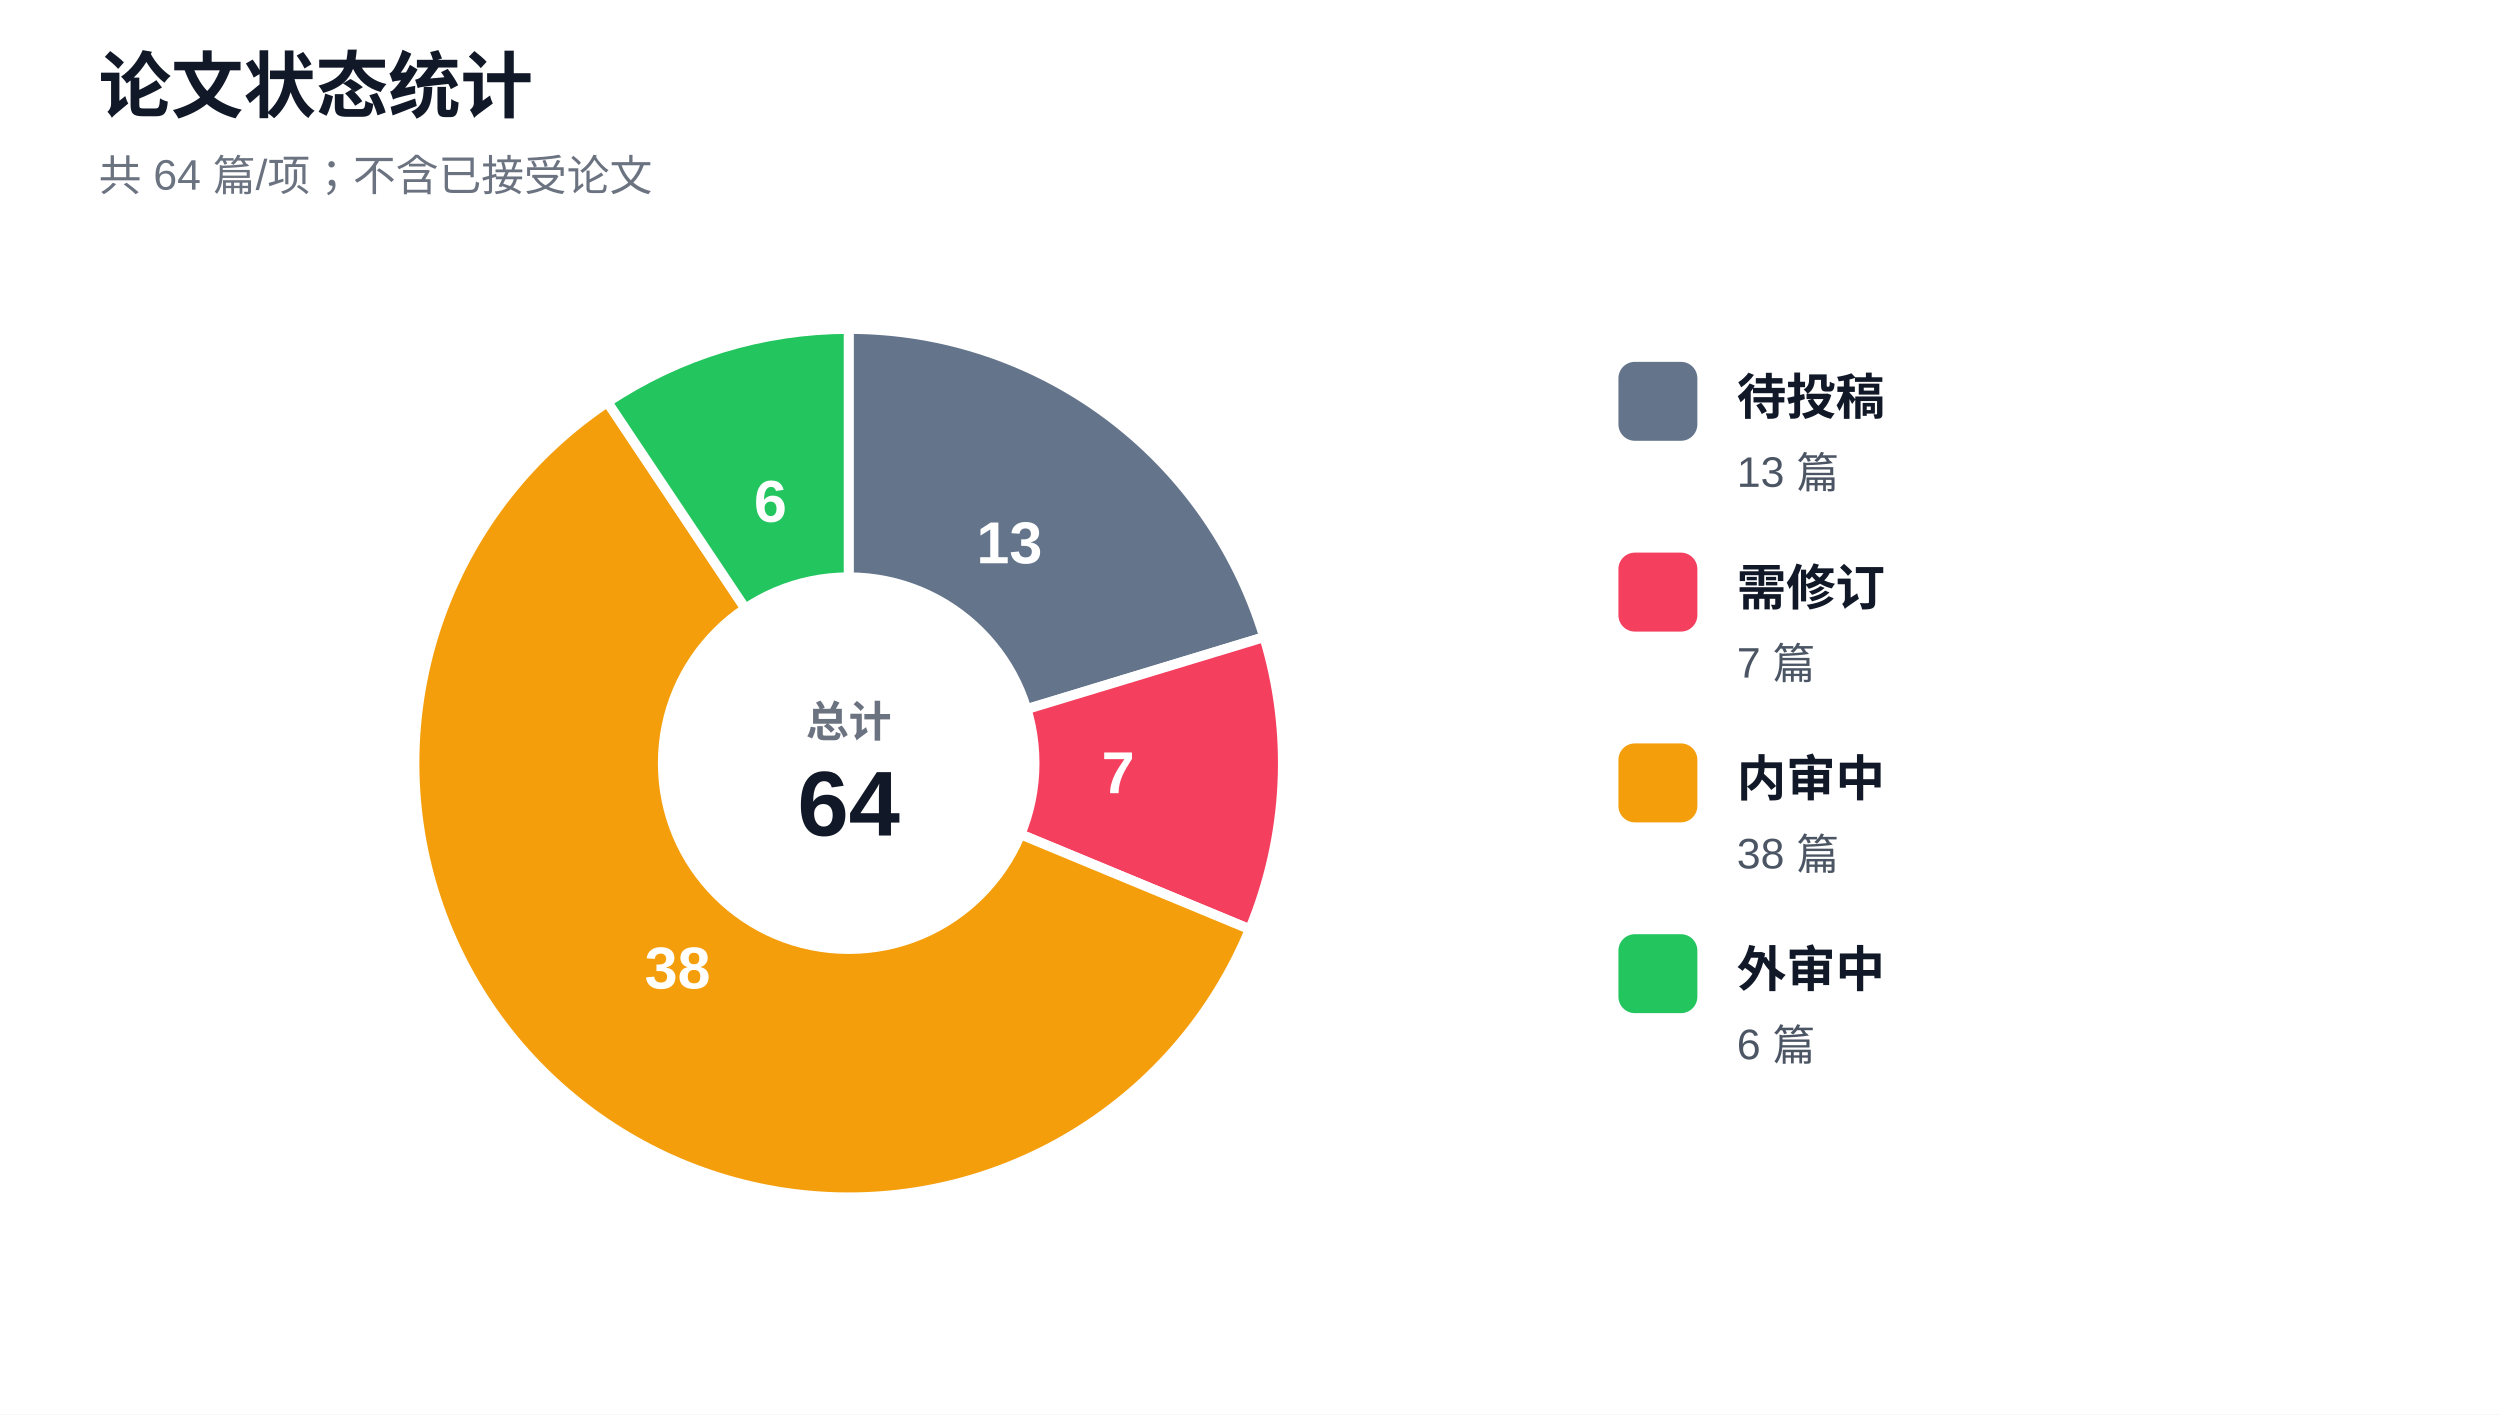
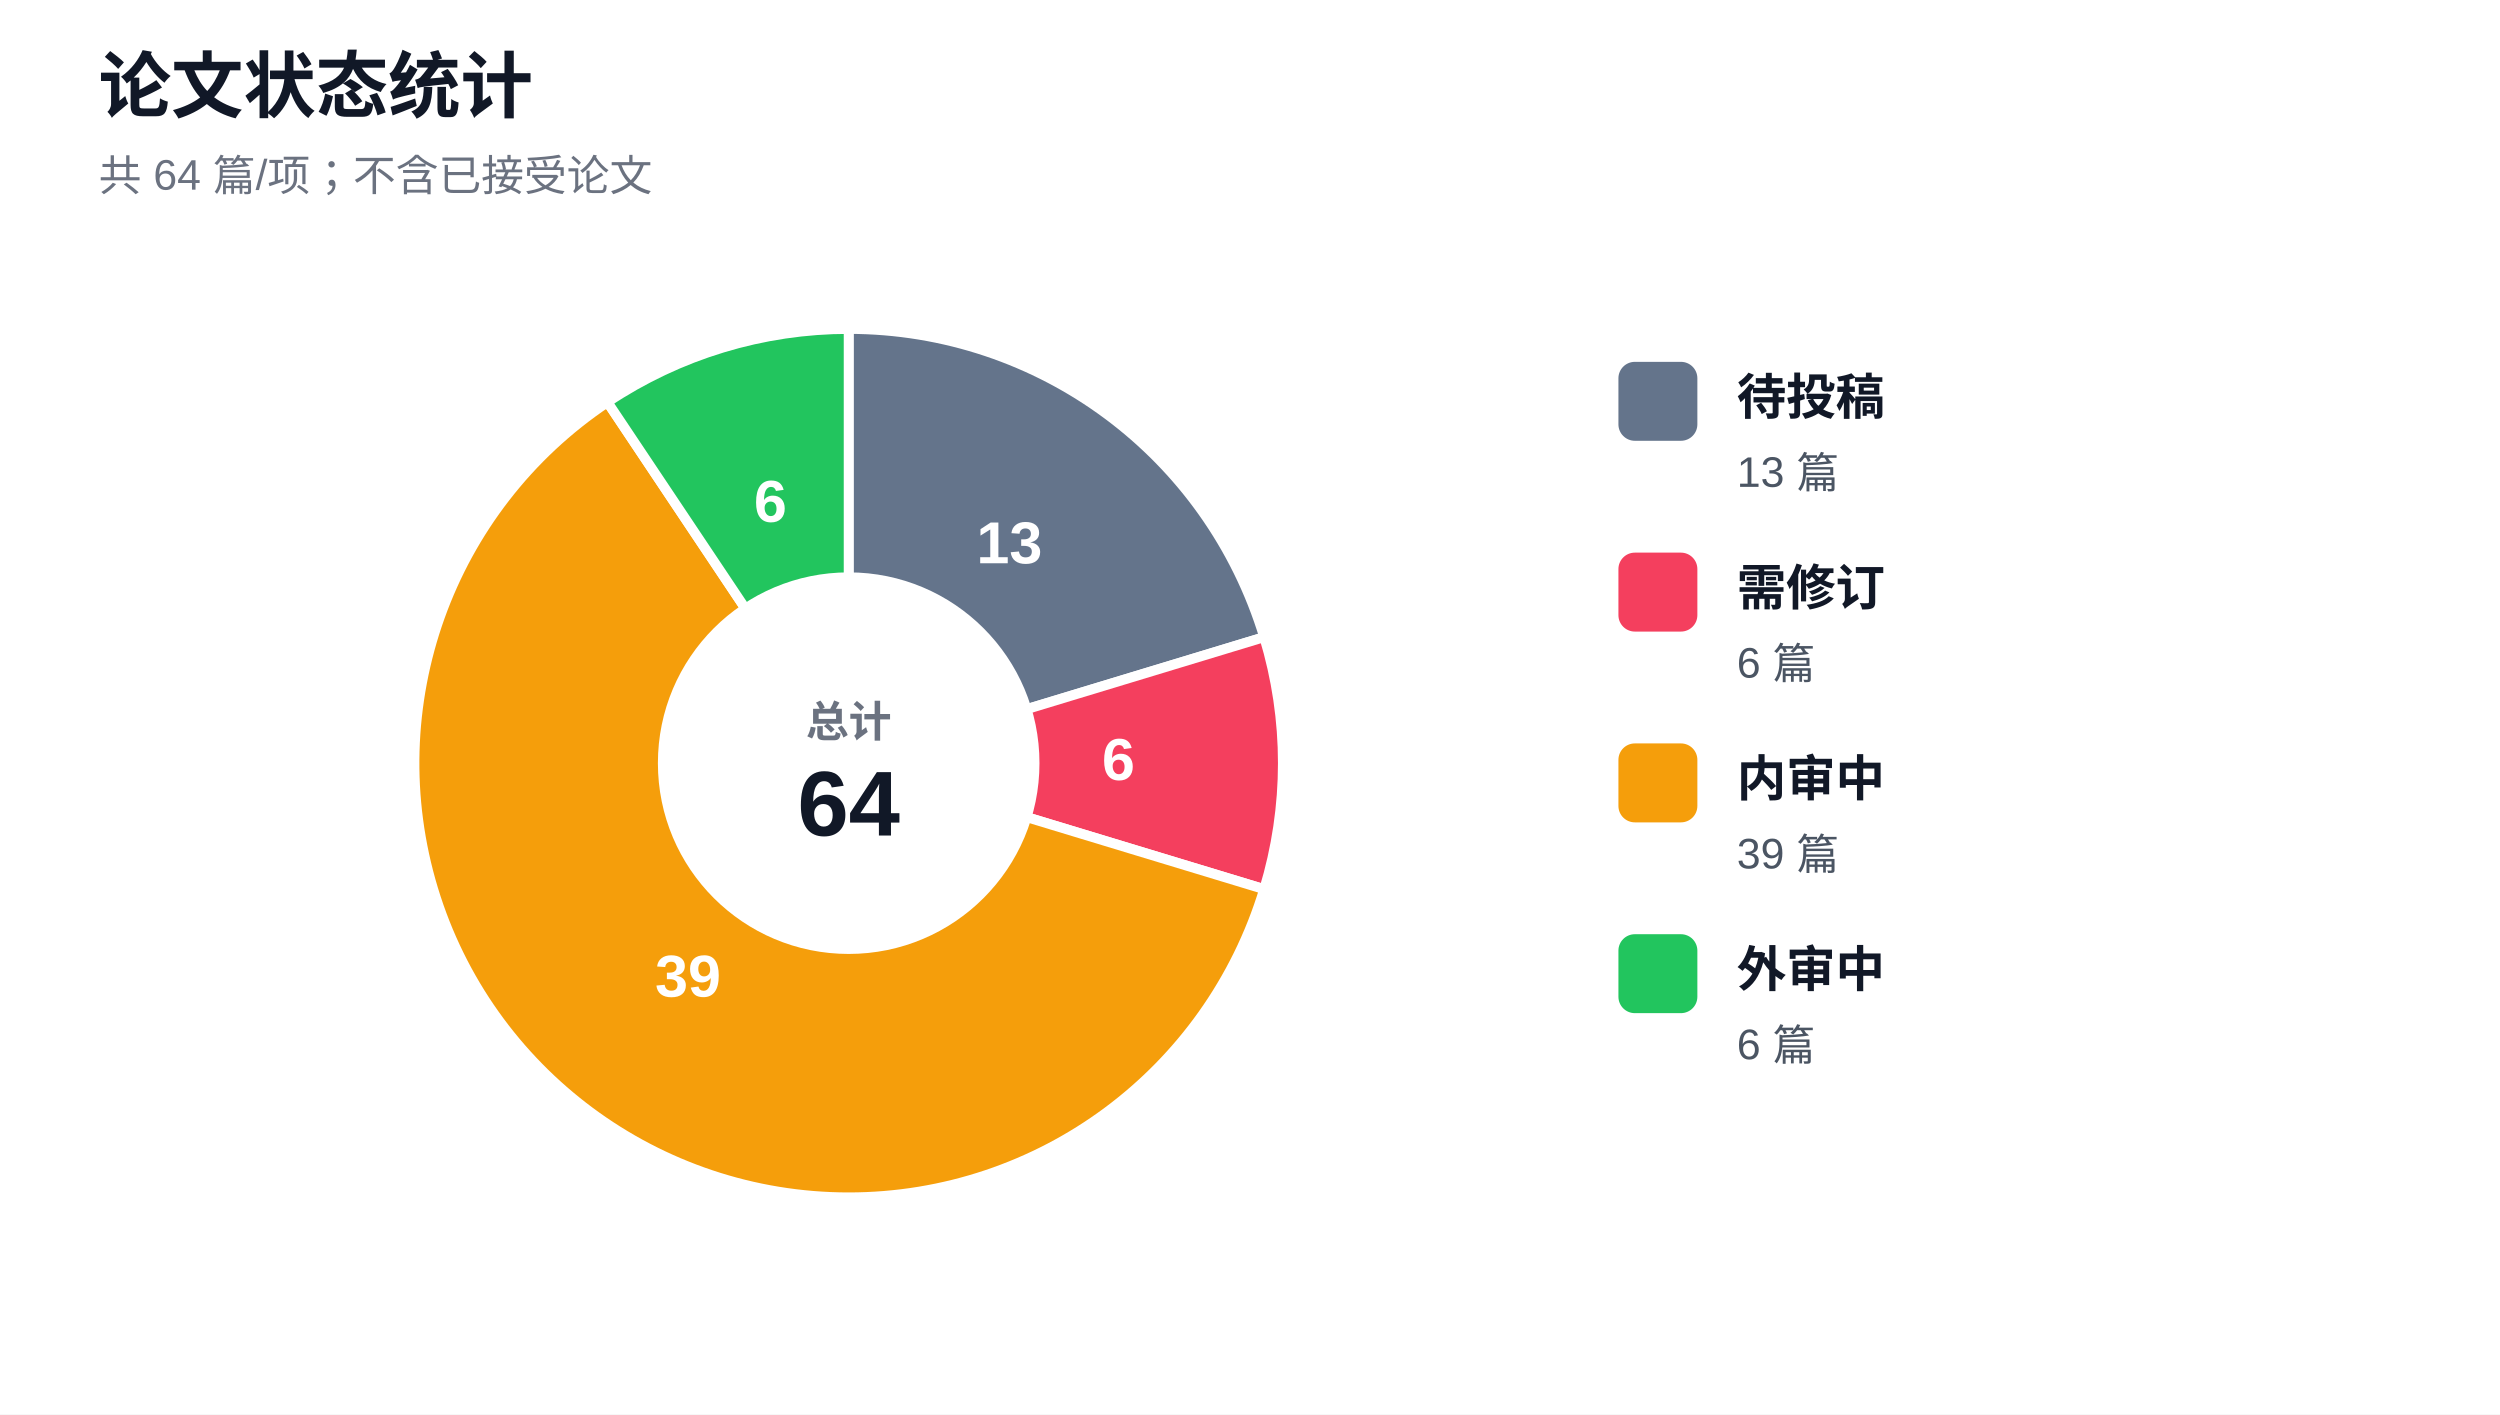
<svg xmlns="http://www.w3.org/2000/svg" width="760" height="430" viewBox="0 0 760 430" role="img" aria-labelledby="title desc">
  <rect width="760" height="430" fill="#ffffff" />
  <text x="30" y="34" fill="#111827" font-family="Arial, Microsoft YaHei, sans-serif" font-size="22" font-weight="700">论文状态统计</text>
  <text x="30" y="58" fill="#6b7280" font-family="Arial, Microsoft YaHei, sans-serif" font-size="13">共 64 篇/项；不含已接受论文</text>
  <g font-family="Arial, Microsoft YaHei, sans-serif">
    <path d="M 258 232 L 258 100 A 132 132 0 0 1 384.316 193.682 Z" fill="#64748b" stroke="#ffffff" stroke-width="3" />
    <text x="306.847" y="166.137" fill="#ffffff" font-size="18" font-weight="800" text-anchor="middle" dominant-baseline="middle">13</text>
-     <path d="M 258 232 L 384.316 193.682 A 132 132 0 0 1 379.952 282.514 Z" fill="#f43f5e" stroke="#ffffff" stroke-width="3" />
-     <text x="339.901" y="236.024" fill="#ffffff" font-size="18" font-weight="800" text-anchor="middle" dominant-baseline="middle">7</text>
-     <path d="M 258 232 L 379.952 282.514 A 132 132 0 1 1 184.665 122.246 Z" fill="#f59e0b" stroke="#ffffff" stroke-width="3" />
-     <text x="205.98" y="295.387" fill="#ffffff" font-size="18" font-weight="800" text-anchor="middle" dominant-baseline="middle">38</text>
+     <path d="M 258 232 L 384.316 193.682 A 132 132 0 0 1 384.316 270.318 Z" fill="#f43f5e" stroke="#ffffff" stroke-width="3" />
+     <text x="340" y="232" fill="#ffffff" font-size="18" font-weight="800" text-anchor="middle" dominant-baseline="middle">6</text>
+     <path d="M 258 232 L 384.316 270.318 A 132 132 0 1 1 184.665 122.246 Z" fill="#f59e0b" stroke="#ffffff" stroke-width="3" />
+     <text x="209.153" y="297.863" fill="#ffffff" font-size="18" font-weight="800" text-anchor="middle" dominant-baseline="middle">39</text>
    <path d="M 258 232 L 184.665 122.246 A 132 132 0 0 1 258 100 Z" fill="#22c55e" stroke="#ffffff" stroke-width="3" />
    <text x="234.197" y="153.531" fill="#ffffff" font-size="18" font-weight="800" text-anchor="middle" dominant-baseline="middle">6</text>
    <circle cx="258" cy="232" r="58" fill="#ffffff" />
    <text x="258" y="224" fill="#6b7280" font-size="13" font-weight="700" text-anchor="middle">总计</text>
    <text x="258" y="254" fill="#111827" font-size="28" font-weight="700" text-anchor="middle">64</text>
  </g>
  <g font-family="Arial, Microsoft YaHei, sans-serif">
    <rect x="492" y="110" width="24" height="24" rx="5" fill="#64748b" />
    <text x="528" y="126" fill="#111827" font-size="15" font-weight="700">待投稿</text>
    <text x="528" y="148" fill="#4b5563" font-size="13">13 篇</text>
    <rect x="492" y="168" width="24" height="24" rx="5" fill="#f43f5e" />
    <text x="528" y="184" fill="#111827" font-size="15" font-weight="700">需修订</text>
-     <text x="528" y="206" fill="#4b5563" font-size="13">7 篇</text>
+     <text x="528" y="206" fill="#4b5563" font-size="13">6 篇</text>
    <rect x="492" y="226" width="24" height="24" rx="5" fill="#f59e0b" />
    <text x="528" y="242" fill="#111827" font-size="15" font-weight="700">内审中</text>
-     <text x="528" y="264" fill="#4b5563" font-size="13">38 篇</text>
+     <text x="528" y="264" fill="#4b5563" font-size="13">39 篇</text>
    <rect x="492" y="284" width="24" height="24" rx="5" fill="#22c55e" />
    <text x="528" y="300" fill="#111827" font-size="15" font-weight="700">外审中</text>
    <text x="528" y="322" fill="#4b5563" font-size="13">6 篇</text>
  </g>
</svg>
